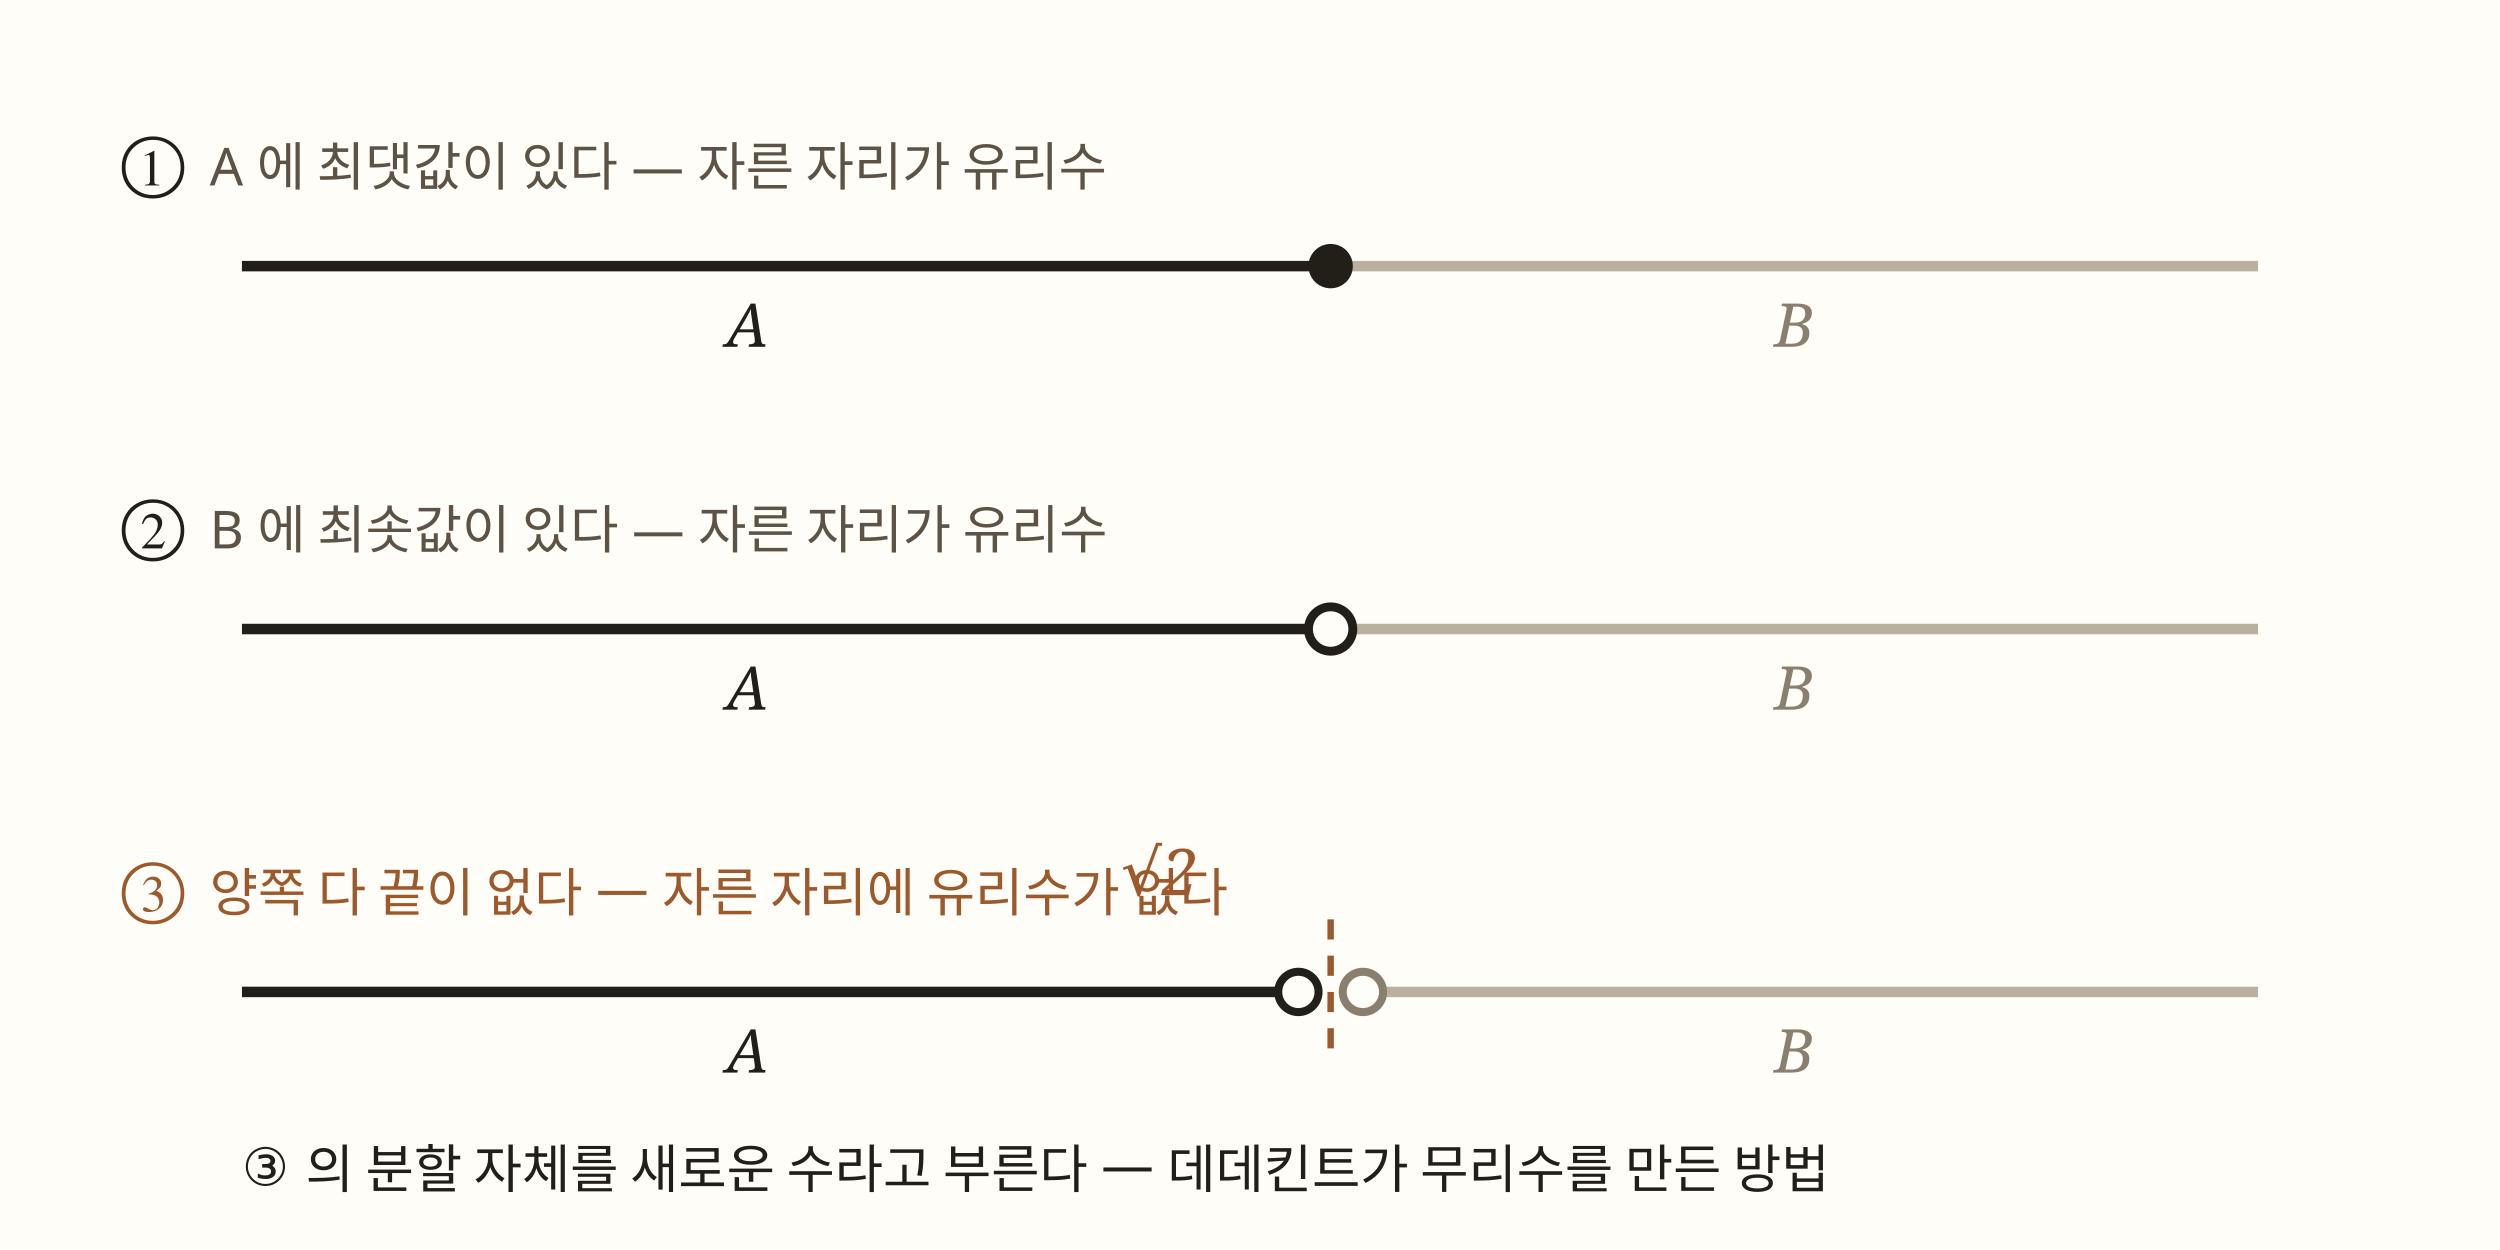
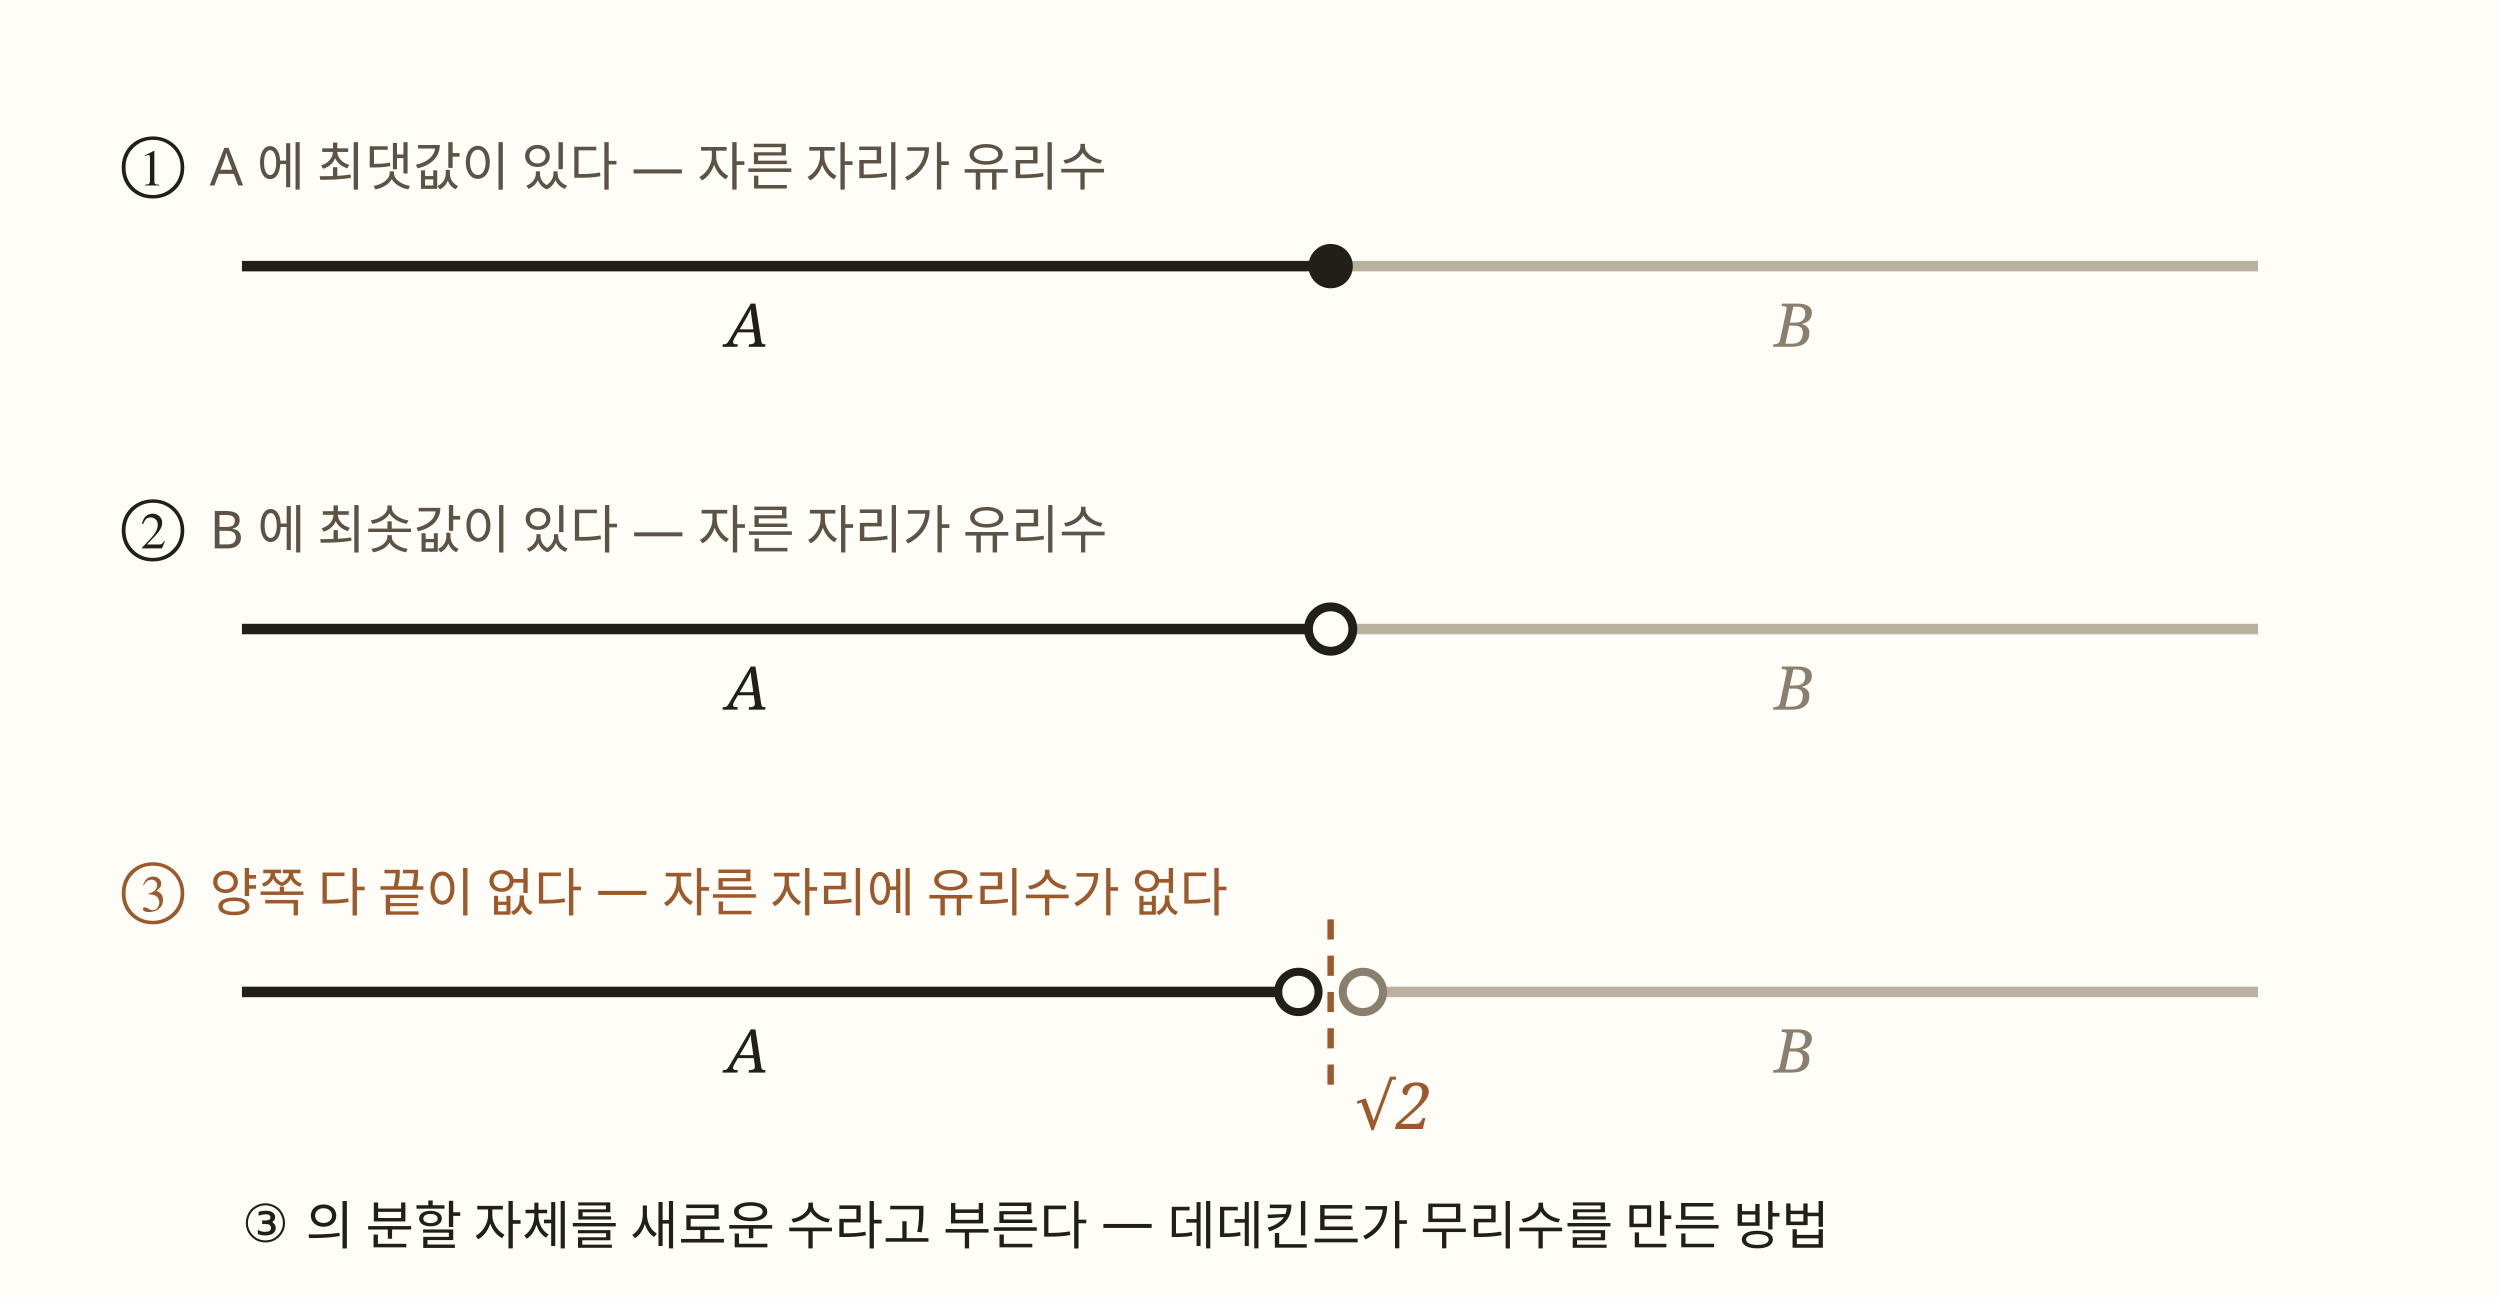
- <svg xmlns="http://www.w3.org/2000/svg" viewBox="0 0 620 310" role="img" aria-label="유리수를 자르는 세 가지 경우와 데데킨트 절단">
-   <rect width="620" height="310" fill="#FFFDF7" />
+ <svg xmlns="http://www.w3.org/2000/svg" viewBox="0 0 620 322" role="img" aria-label="유리수를 자르는 세 가지 경우와 데데킨트 절단">
+   <rect width="620" height="322" fill="#FFFDF7" />
  <text x="30" y="46" font-family="EB Garamond, Georgia, serif" font-size="17" fill="#221E18">①</text>
  <text x="52" y="46" font-family="Pretendard, 'Malgun Gothic', sans-serif" font-size="13" fill="#5C5346">A 에 최댓값이 있다 — 자른 자리가 유리수</text>
  <line x1="60" y1="66" x2="330" y2="66" stroke="#221E18" stroke-width="2.6" />
  <line x1="330" y1="66" x2="560" y2="66" stroke="#B9B0A0" stroke-width="2.6" />
  <circle cx="330" cy="66" r="5.5" fill="#221E18" />
  <text x="180" y="86" font-family="EB Garamond, Georgia, serif" font-style="italic" font-size="15" fill="#221E18">A</text>
  <text x="440" y="86" font-family="EB Garamond, Georgia, serif" font-style="italic" font-size="15" fill="#8A7F6E">B</text>
  <text x="30" y="136" font-family="EB Garamond, Georgia, serif" font-size="17" fill="#221E18">②</text>
  <text x="52" y="136" font-family="Pretendard, 'Malgun Gothic', sans-serif" font-size="13" fill="#5C5346">B 에 최솟값이 있다 — 자른 자리가 유리수</text>
  <line x1="60" y1="156" x2="330" y2="156" stroke="#221E18" stroke-width="2.6" />
  <line x1="330" y1="156" x2="560" y2="156" stroke="#B9B0A0" stroke-width="2.6" />
  <circle cx="330" cy="156" r="5.5" fill="#FFFDF7" stroke="#221E18" stroke-width="2.2" />
  <text x="180" y="176" font-family="EB Garamond, Georgia, serif" font-style="italic" font-size="15" fill="#221E18">A</text>
  <text x="440" y="176" font-family="EB Garamond, Georgia, serif" font-style="italic" font-size="15" fill="#8A7F6E">B</text>
  <text x="30" y="226" font-family="EB Garamond, Georgia, serif" font-size="17" fill="#9C5A2C">③</text>
  <text x="52" y="226" font-family="Pretendard, 'Malgun Gothic', sans-serif" font-size="13" fill="#9C5A2C">양쪽 다 끝이 없다 — 자른 자리에 유리수가 없다</text>
  <line x1="60" y1="246" x2="322" y2="246" stroke="#221E18" stroke-width="2.6" />
  <line x1="338" y1="246" x2="560" y2="246" stroke="#B9B0A0" stroke-width="2.6" />
  <circle cx="322" cy="246" r="5" fill="#FFFDF7" stroke="#221E18" stroke-width="2" />
  <circle cx="338" cy="246" r="5" fill="#FFFDF7" stroke="#8A7F6E" stroke-width="2" />
-   <line x1="330" y1="228" x2="330" y2="264" stroke="#9C5A2C" stroke-width="1.6" stroke-dasharray="5 4" />
-   <text x="278" y="222" font-family="EB Garamond, Georgia, serif" font-style="italic" font-size="16" fill="#9C5A2C">√2</text>
+   <line x1="330" y1="228" x2="330" y2="272" stroke="#9C5A2C" stroke-width="1.6" stroke-dasharray="5 4" />
+   <text x="336" y="280" font-family="EB Garamond, Georgia, serif" font-style="italic" font-size="16" fill="#9C5A2C">√2</text>
  <text x="180" y="266" font-family="EB Garamond, Georgia, serif" font-style="italic" font-size="15" fill="#221E18">A</text>
  <text x="440" y="266" font-family="EB Garamond, Georgia, serif" font-style="italic" font-size="15" fill="#8A7F6E">B</text>
-   <text x="60" y="294" font-family="Pretendard, 'Malgun Gothic', sans-serif" font-size="13" fill="#221E18">③ 의 분할 자체를 새로운 수라고 부른다 — 데데킨트가 무리수를 만든 방법</text>
+   <text x="60" y="308" font-family="Pretendard, 'Malgun Gothic', sans-serif" font-size="13" fill="#221E18">③ 의 분할 자체를 새로운 수라고 부른다 — 데데킨트가 무리수를 만든 방법</text>
</svg>
